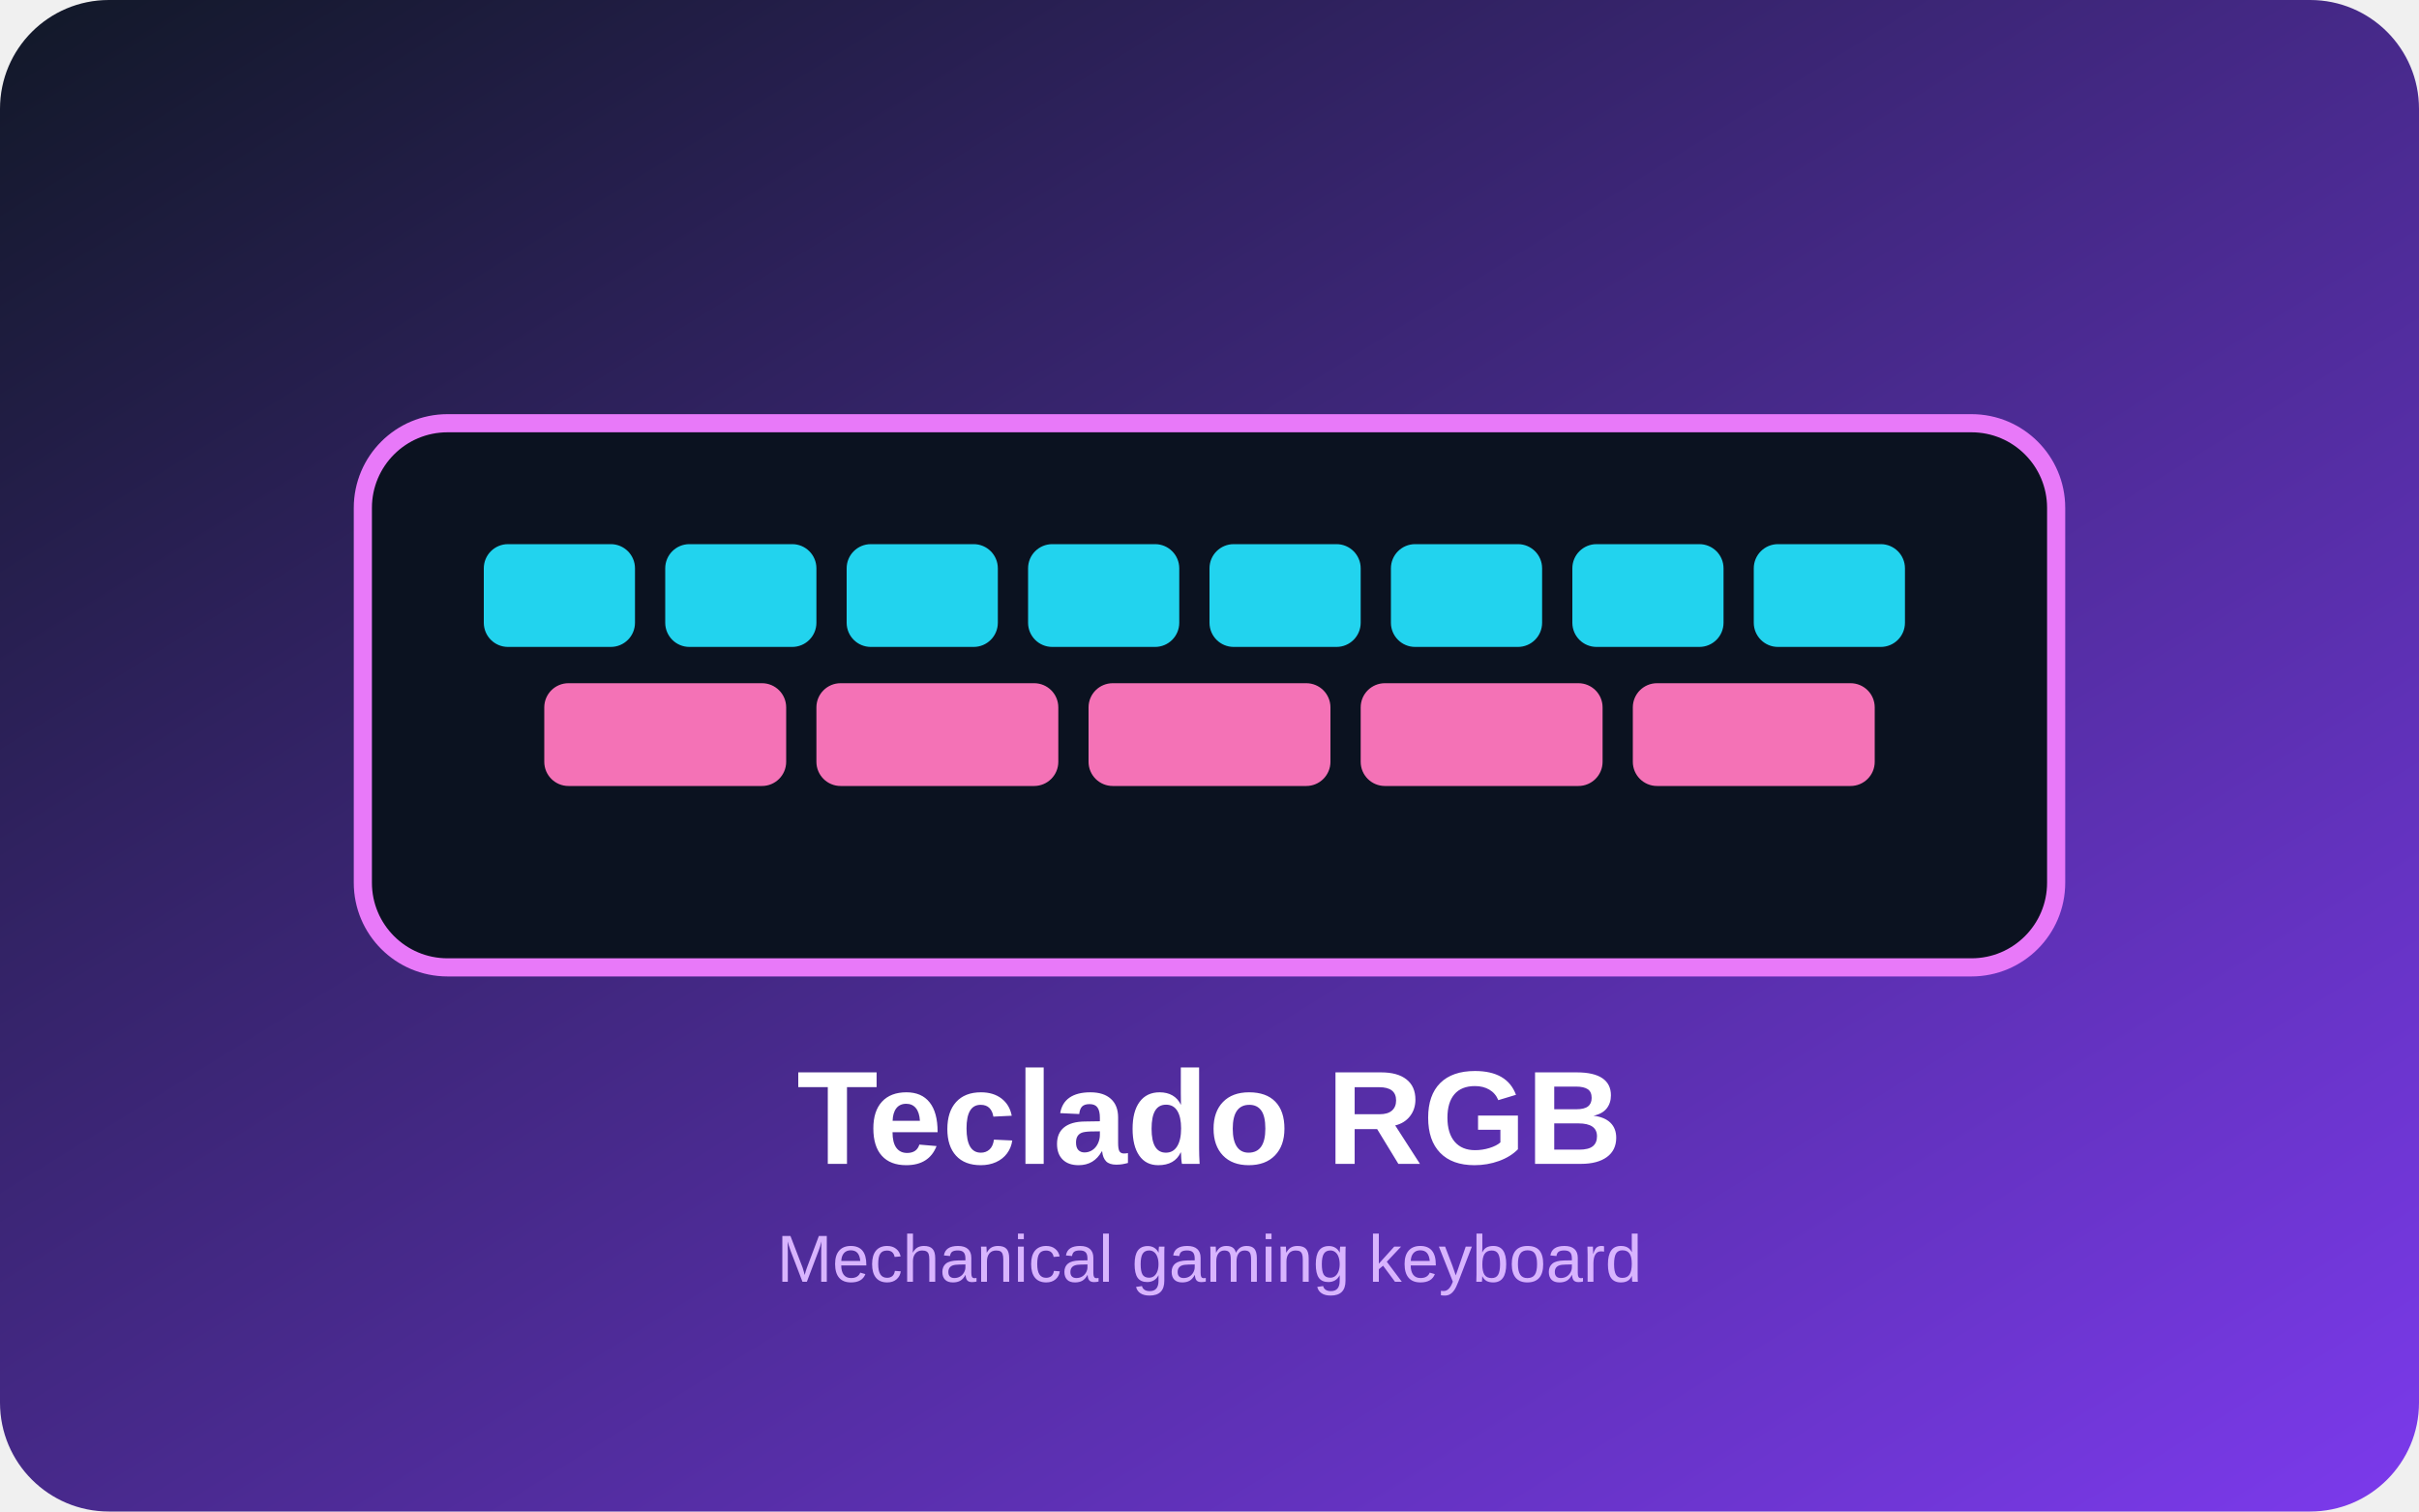
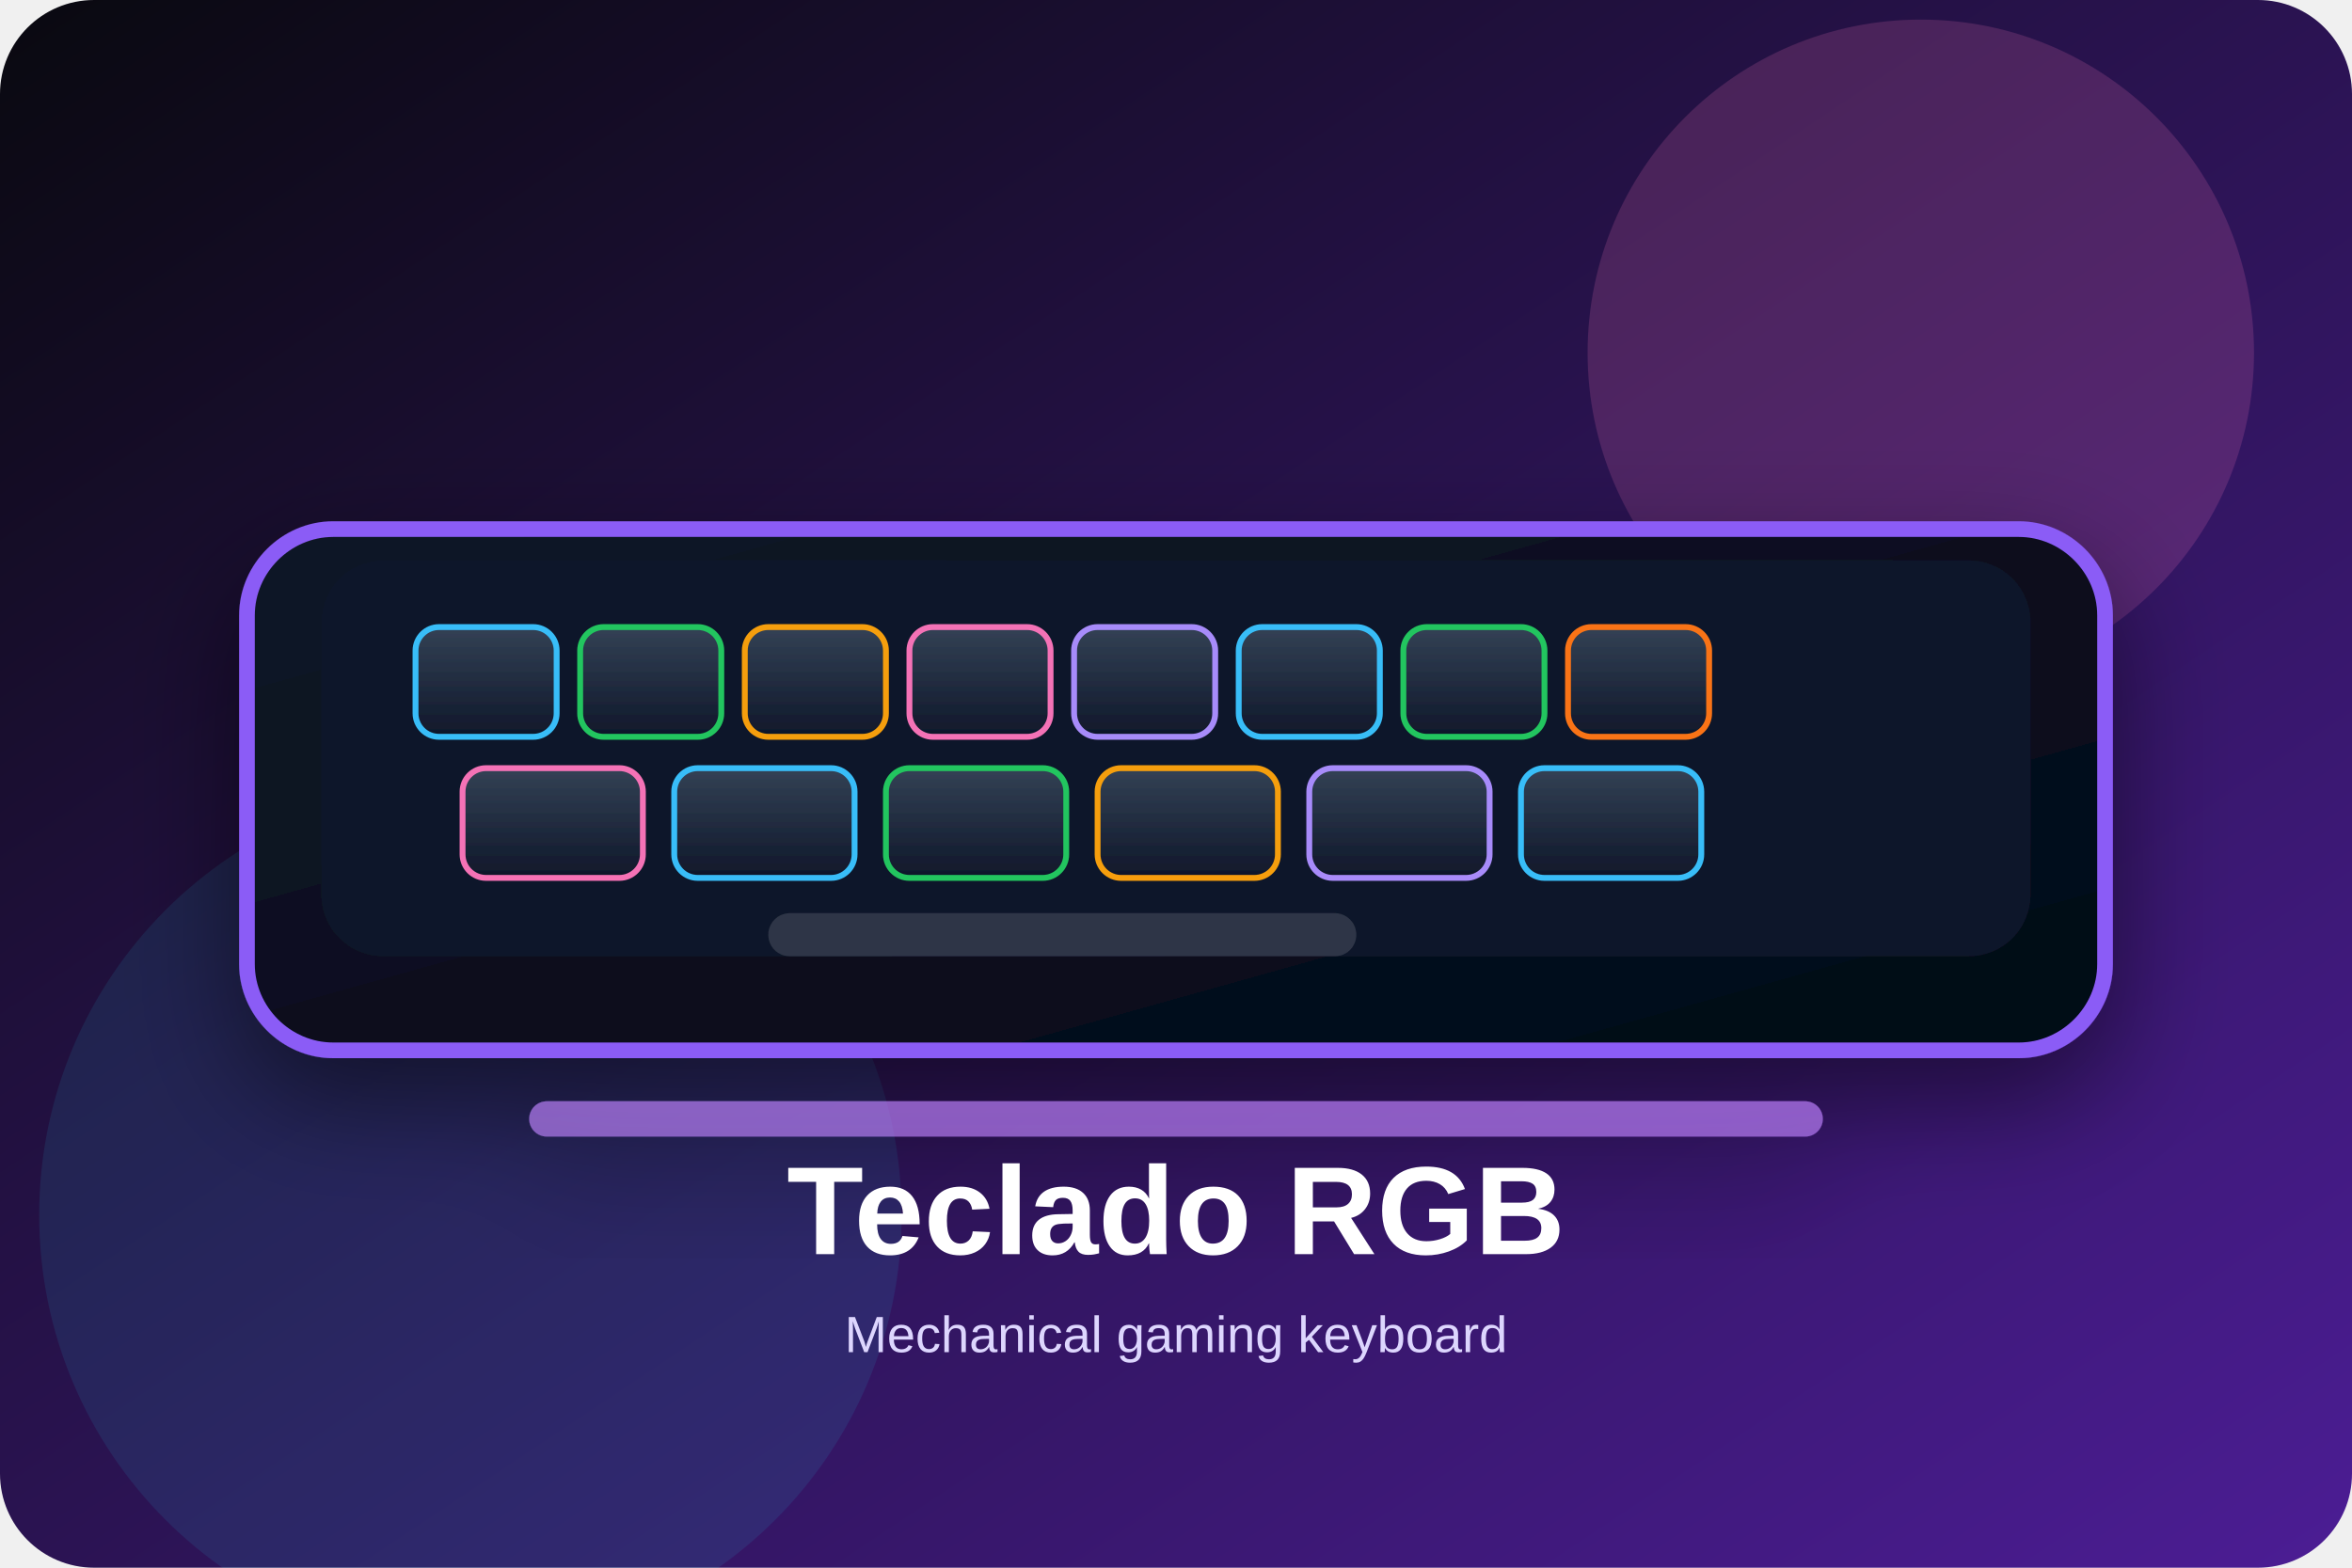
- <svg xmlns="http://www.w3.org/2000/svg" viewBox="0 0 800 500" role="img" aria-label="Teclado mecánico RGB">
+ <svg xmlns="http://www.w3.org/2000/svg" viewBox="0 0 1200 800" role="img" aria-label="Teclado mecánico RGB">
  <defs>
    <linearGradient id="bg" x1="0" y1="0" x2="1" y2="1">
+       <stop offset="0%" stop-color="#09090f" />
+       <stop offset="100%" stop-color="#4c1d95" />
+     </linearGradient>
+     <linearGradient id="keycap" x1="0" y1="0" x2="0" y2="1">
+       <stop offset="0%" stop-color="#334155" />
+       <stop offset="100%" stop-color="#0f172a" />
+     </linearGradient>
+     <linearGradient id="board" x1="0" y1="0" x2="1" y2="1">
      <stop offset="0%" stop-color="#111827" />
-       <stop offset="100%" stop-color="#7c3aed" />
+       <stop offset="100%" stop-color="#020617" />
    </linearGradient>
+     <filter id="shadow" x="-20%" y="-20%" width="140%" height="140%">
+       <feDropShadow dx="0" dy="22" stdDeviation="28" flood-color="#000000" flood-opacity="0.5" />
+     </filter>
  </defs>
-   <rect width="800" height="500" rx="36" fill="url(#bg)" />
-   <rect x="120" y="140" width="560" height="180" rx="28" fill="#0b1220" stroke="#e879f9" stroke-width="6" />
-   <g fill="#22d3ee">
-     <rect x="160" y="180" width="50" height="34" rx="8" />
-     <rect x="220" y="180" width="50" height="34" rx="8" />
-     <rect x="280" y="180" width="50" height="34" rx="8" />
-     <rect x="340" y="180" width="50" height="34" rx="8" />
-     <rect x="400" y="180" width="50" height="34" rx="8" />
-     <rect x="460" y="180" width="50" height="34" rx="8" />
-     <rect x="520" y="180" width="50" height="34" rx="8" />
-     <rect x="580" y="180" width="50" height="34" rx="8" />
+   <rect width="1200" height="800" rx="48" fill="url(#bg)" />
+   <circle cx="980" cy="180" r="170" fill="#f472b6" opacity="0.18" />
+   <circle cx="240" cy="620" r="220" fill="#22d3ee" opacity="0.1" />
+   <g filter="url(#shadow)">
+     <path d="M170 270h860c24 0 44 20 44 44v178c0 24-20 44-44 44H170c-24 0-44-20-44-44V314c0-24 20-44 44-44Z" fill="url(#board)" stroke="#8b5cf6" stroke-width="8" />
+     <path d="M196 286h808c18 0 32 14 32 32v138c0 18-14 32-32 32H196c-18 0-32-14-32-32V318c0-18 14-32 32-32Z" fill="#0f172a" />
+     <g transform="translate(212 320)">
+       <g>
+         <rect width="72" height="56" rx="12" fill="url(#keycap)" stroke="#38bdf8" stroke-width="3" />
+         <rect x="84" width="72" height="56" rx="12" fill="url(#keycap)" stroke="#22c55e" stroke-width="3" />
+         <rect x="168" width="72" height="56" rx="12" fill="url(#keycap)" stroke="#f59e0b" stroke-width="3" />
+         <rect x="252" width="72" height="56" rx="12" fill="url(#keycap)" stroke="#f472b6" stroke-width="3" />
+         <rect x="336" width="72" height="56" rx="12" fill="url(#keycap)" stroke="#a78bfa" stroke-width="3" />
+         <rect x="420" width="72" height="56" rx="12" fill="url(#keycap)" stroke="#38bdf8" stroke-width="3" />
+         <rect x="504" width="72" height="56" rx="12" fill="url(#keycap)" stroke="#22c55e" stroke-width="3" />
+         <rect x="588" width="72" height="56" rx="12" fill="url(#keycap)" stroke="#f97316" stroke-width="3" />
+       </g>
+       <g transform="translate(24 72)">
+         <rect width="92" height="56" rx="12" fill="url(#keycap)" stroke="#f472b6" stroke-width="3" />
+         <rect x="108" width="92" height="56" rx="12" fill="url(#keycap)" stroke="#38bdf8" stroke-width="3" />
+         <rect x="216" width="92" height="56" rx="12" fill="url(#keycap)" stroke="#22c55e" stroke-width="3" />
+         <rect x="324" width="92" height="56" rx="12" fill="url(#keycap)" stroke="#f59e0b" stroke-width="3" />
+         <rect x="432" width="92" height="56" rx="12" fill="url(#keycap)" stroke="#a78bfa" stroke-width="3" />
+         <rect x="540" width="92" height="56" rx="12" fill="url(#keycap)" stroke="#38bdf8" stroke-width="3" />
+       </g>
+       <rect x="180" y="146" width="300" height="22" rx="11" fill="#f8fafc" opacity="0.14" />
+     </g>
+     <rect x="270" y="562" width="660" height="18" rx="9" fill="#c084fc" opacity="0.6" />
  </g>
-   <g fill="#f472b6">
-     <rect x="180" y="226" width="80" height="34" rx="8" />
-     <rect x="270" y="226" width="80" height="34" rx="8" />
-     <rect x="360" y="226" width="80" height="34" rx="8" />
-     <rect x="450" y="226" width="80" height="34" rx="8" />
-     <rect x="540" y="226" width="80" height="34" rx="8" />
-   </g>
-   <text x="400" y="385" fill="#ffffff" font-family="Arial, Helvetica, sans-serif" font-size="44" font-weight="700" text-anchor="middle">Teclado RGB</text>
-   <text x="400" y="424" fill="#d8b4fe" font-family="Arial, Helvetica, sans-serif" font-size="22" text-anchor="middle">Mechanical gaming keyboard</text>
+   <text x="600" y="640" fill="#ffffff" font-family="Arial, Helvetica, sans-serif" font-size="64" font-weight="700" text-anchor="middle">Teclado RGB</text>
+   <text x="600" y="690" fill="#ddd6fe" font-family="Arial, Helvetica, sans-serif" font-size="26" text-anchor="middle">Mechanical gaming keyboard</text>
</svg>
